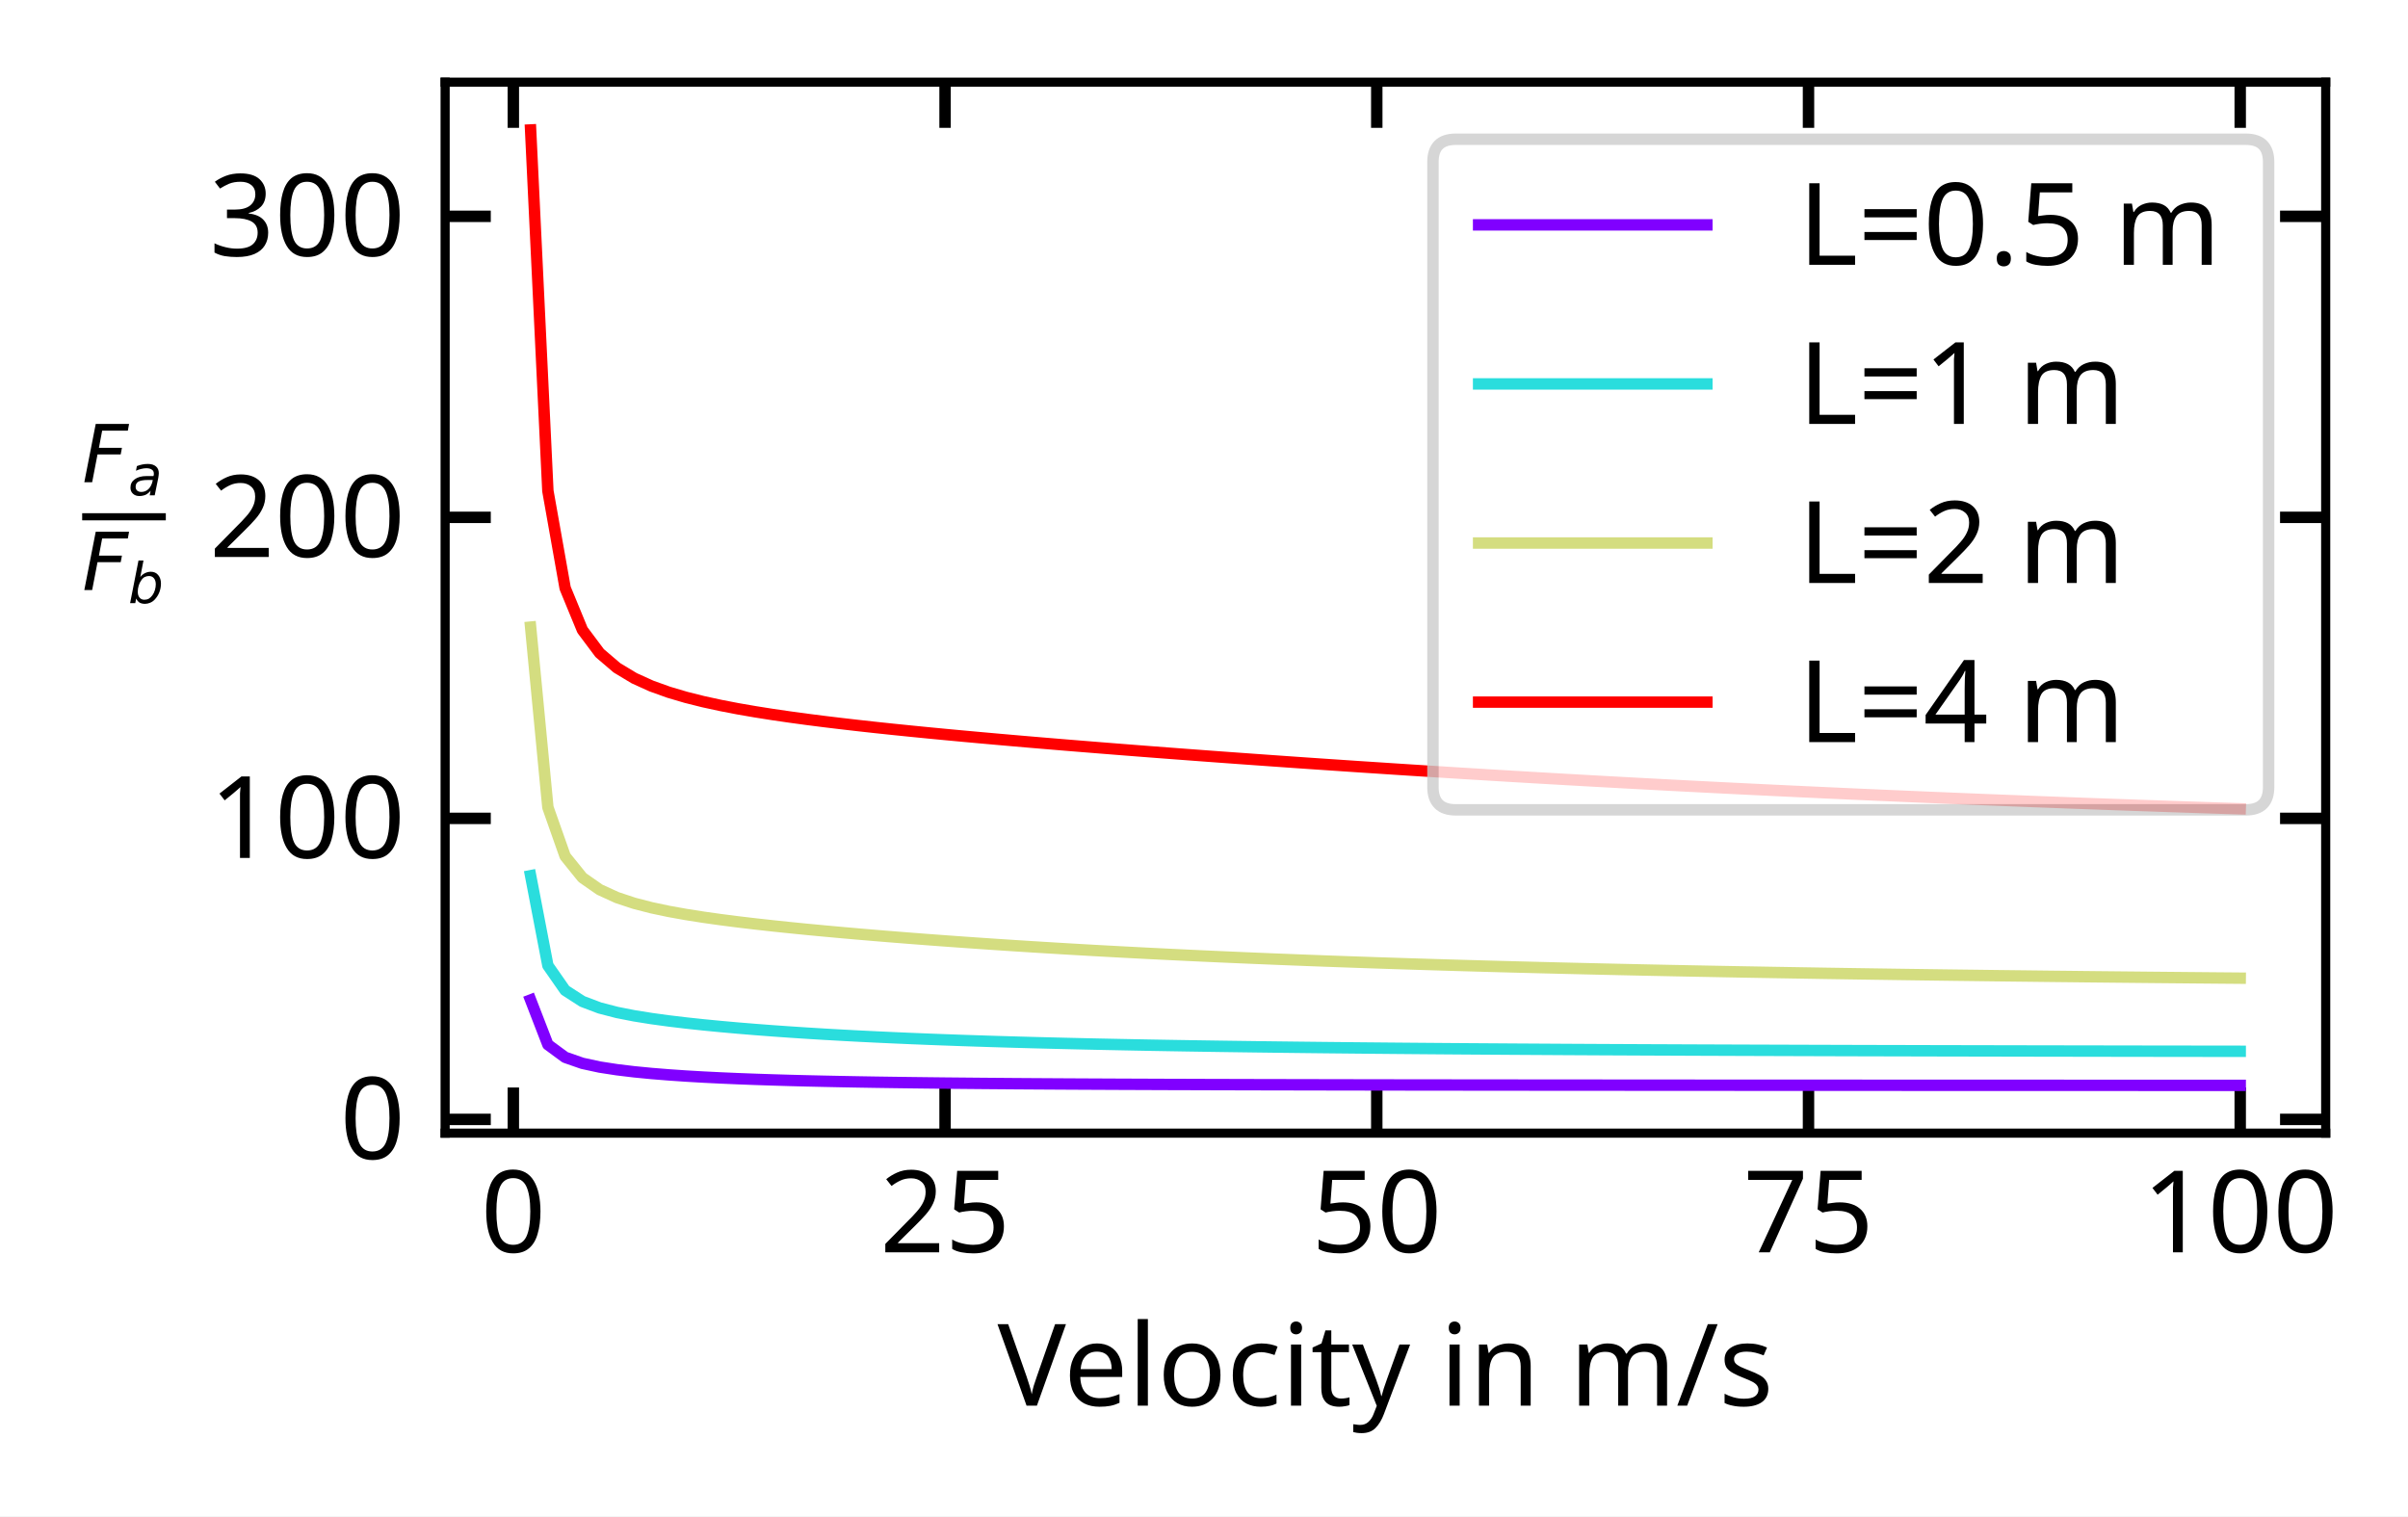
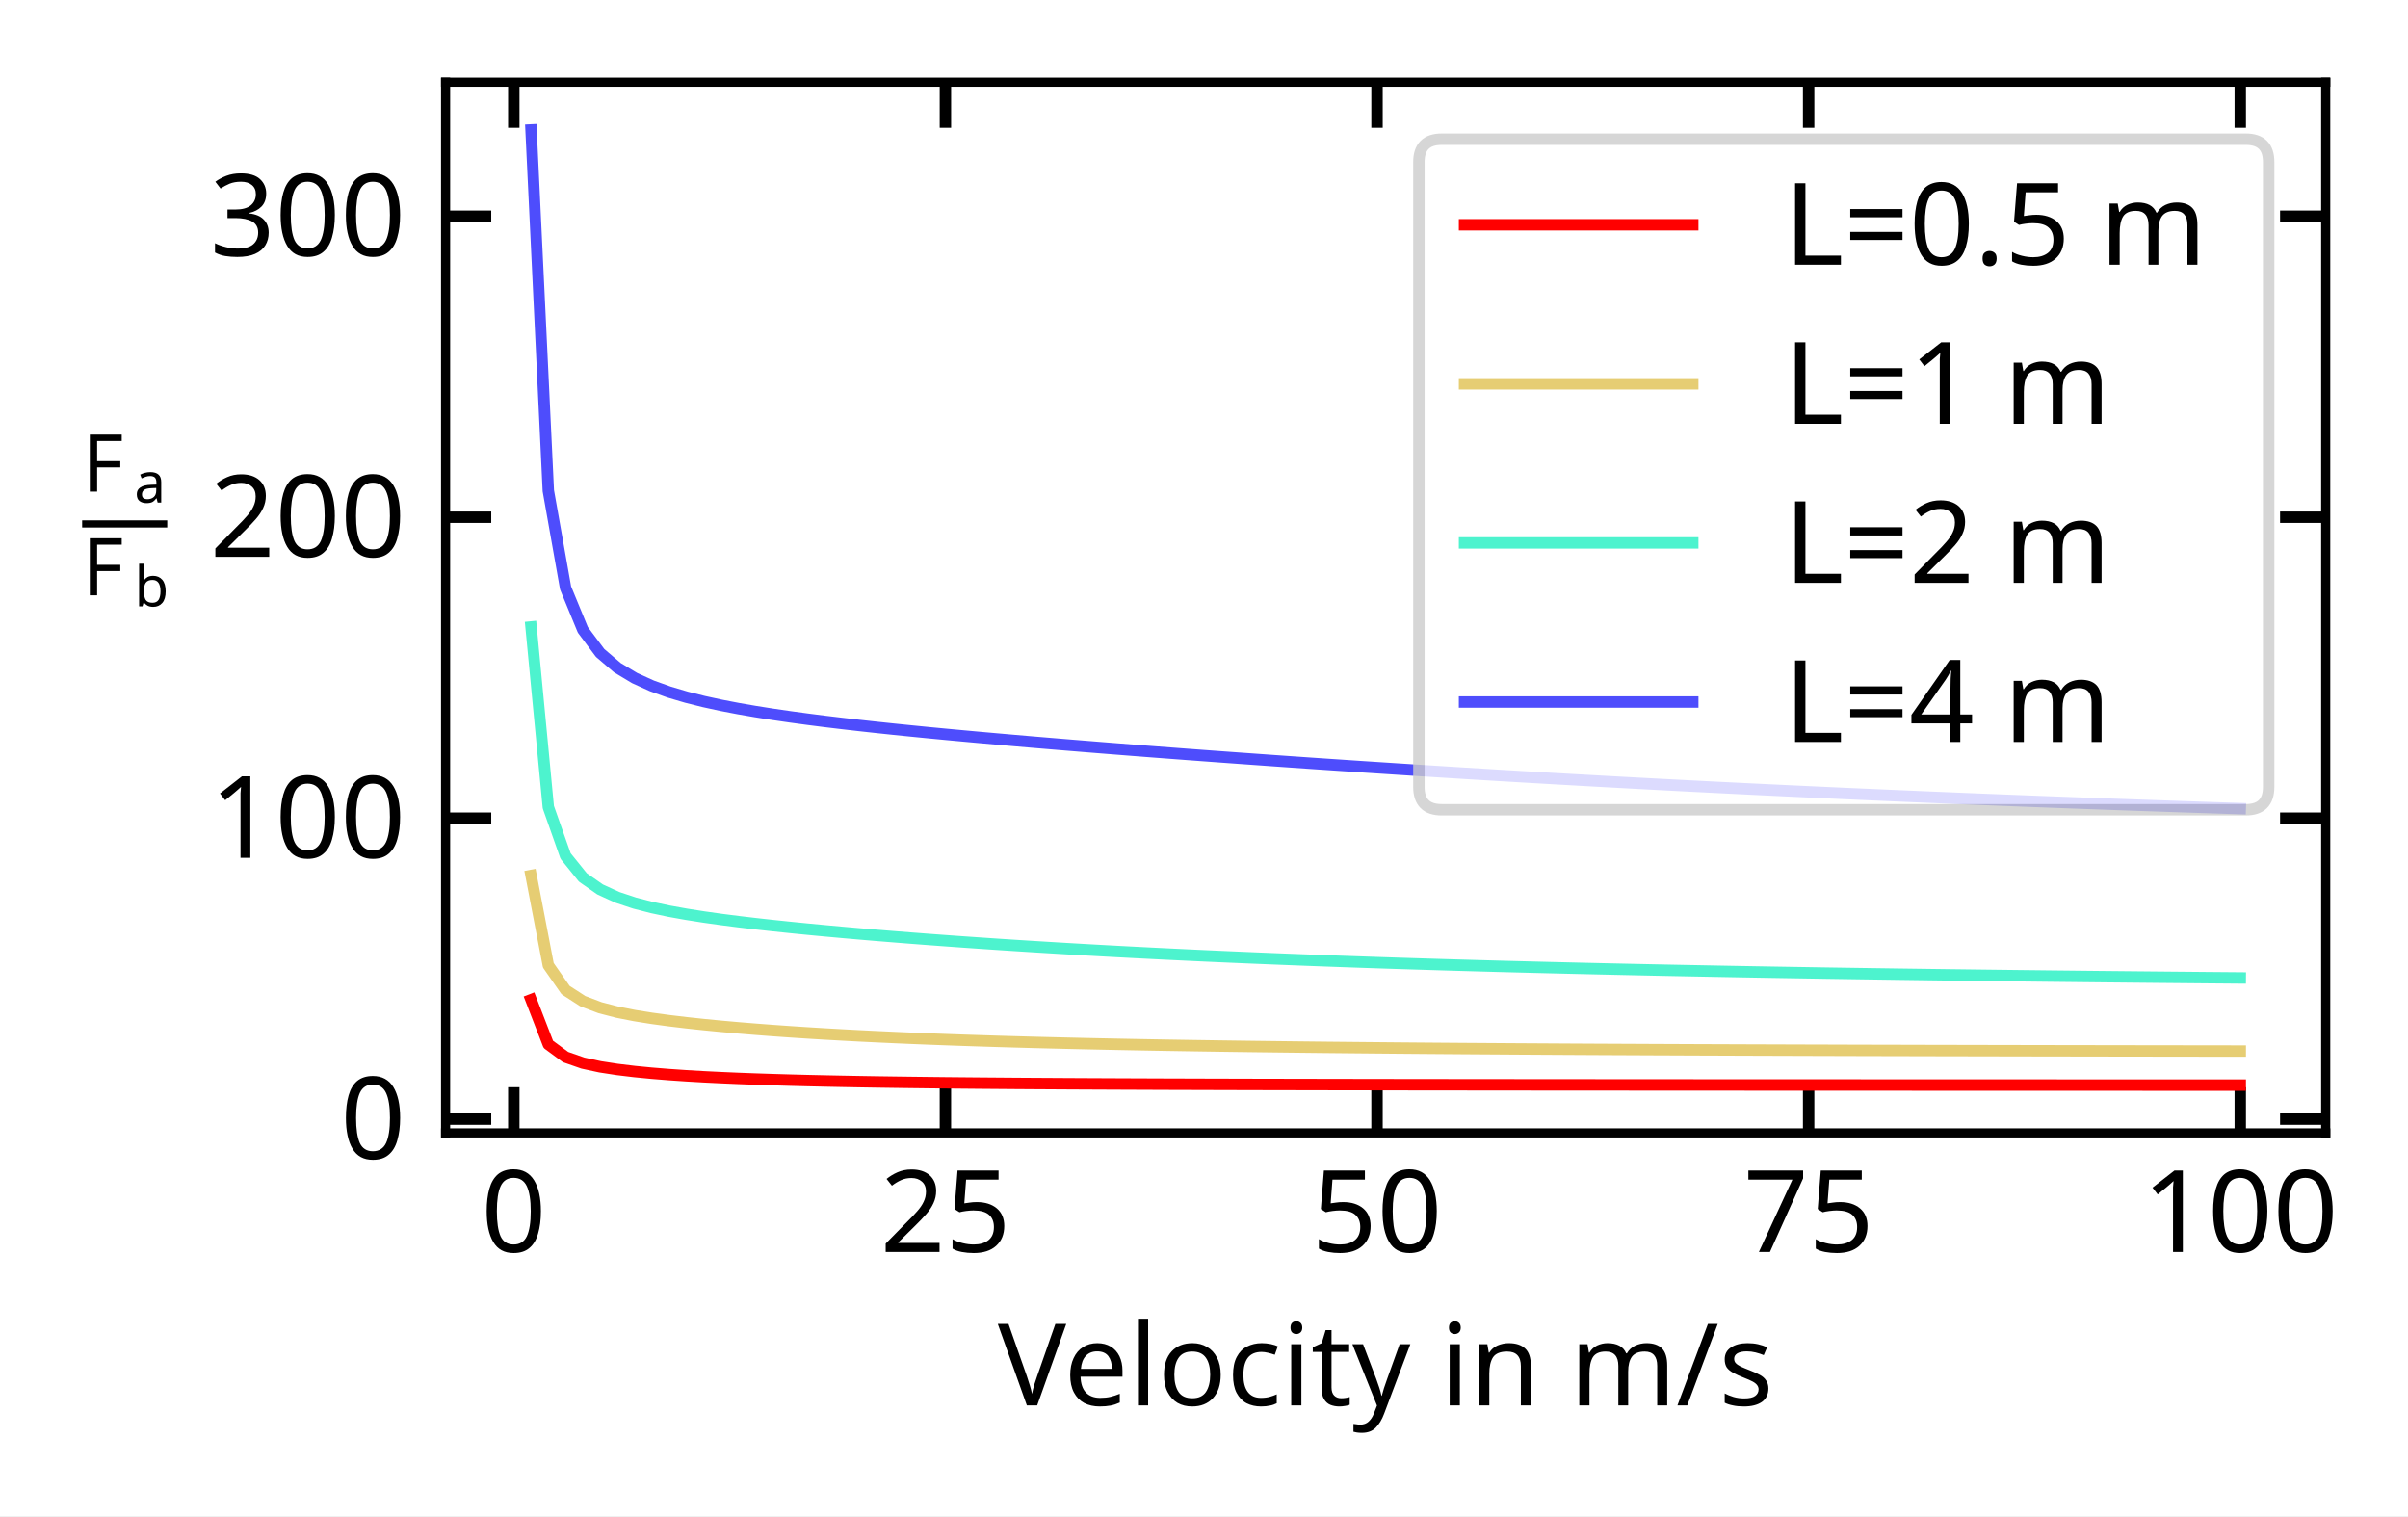
- <svg xmlns="http://www.w3.org/2000/svg" xmlns:xlink="http://www.w3.org/1999/xlink" width="210.975pt" height="132.86pt" viewBox="0 0 210.975 132.86" version="1.1">
+ <svg xmlns="http://www.w3.org/2000/svg" xmlns:xlink="http://www.w3.org/1999/xlink" width="211.025pt" height="132.863pt" viewBox="0 0 211.025 132.863" version="1.1">
  <defs>
    <style type="text/css">*{stroke-linejoin: round; stroke-linecap: butt}</style>
  </defs>
  <g id="figure_1">
    <g id="patch_1">
-       <path d="M 0 132.86  L 210.975 132.86  L 210.975 0  L 0 0  z " style="fill: #ffffff" />
+       <path d="M 0 132.863  L 211.025 132.863  L 211.025 0  L 0 0  z " style="fill: #ffffff" />
    </g>
    <g id="axes_1">
      <g id="patch_2">
-         <path d="M 39 99.282  L 203.764 99.282  L 203.764 7.2  L 39 7.2  z " style="fill: #ffffff" />
+         <path d="M 39.05 99.282  L 203.814 99.282  L 203.814 7.2  L 39.05 7.2  z " style="fill: #ffffff" />
      </g>
      <g id="matplotlib.axis_1">
        <g id="xtick_1">
          <g id="line2d_1">
            <defs>
-               <path id="m1e8fc36a9b" d="M 0 0  L 0 -4  " style="stroke: #000000" />
-             </defs>
-             <g>
-               <use xlink:href="#m1e8fc36a9b" x="44.976" y="99.282" style="stroke: #000000" />
+               <path id="m4954f20a17" d="M 0 0  L 0 -4  " style="stroke: #000000" />
+             </defs>
+             <g>
+               <use xlink:href="#m4954f20a17" x="45.026" y="99.282" style="stroke: #000000" />
            </g>
          </g>
          <g id="line2d_2">
            <defs>
-               <path id="m4b76f812c5" d="M 0 0  L 0 4  " style="stroke: #000000" />
-             </defs>
-             <g>
-               <use xlink:href="#m4b76f812c5" x="44.976" y="7.2" style="stroke: #000000" />
+               <path id="m7620660b77" d="M 0 0  L 0 4  " style="stroke: #000000" />
+             </defs>
+             <g>
+               <use xlink:href="#m7620660b77" x="45.026" y="7.2" style="stroke: #000000" />
            </g>
          </g>
          <g id="text_1">
-             <text style="font-size: 10px; font-family: 'cmss10', sans-serif; text-anchor: middle" x="44.976" y="109.721" transform="rotate(-0 44.97628 109.7208)">0</text>
+             <text style="font-size: 10px; font-family: 'NewComputerModern'; text-anchor: middle" x="45.026" y="109.722" transform="rotate(-0 45.02628 109.7223)">0</text>
          </g>
        </g>
        <g id="xtick_2">
          <g id="line2d_3">
            <g>
-               <use xlink:href="#m1e8fc36a9b" x="82.801" y="99.282" style="stroke: #000000" />
+               <use xlink:href="#m4954f20a17" x="82.851" y="99.282" style="stroke: #000000" />
            </g>
          </g>
          <g id="line2d_4">
            <g>
-               <use xlink:href="#m4b76f812c5" x="82.801" y="7.2" style="stroke: #000000" />
+               <use xlink:href="#m7620660b77" x="82.851" y="7.2" style="stroke: #000000" />
            </g>
          </g>
          <g id="text_2">
-             <text style="font-size: 10px; font-family: 'cmss10', sans-serif; text-anchor: middle" x="82.801" y="109.721" transform="rotate(-0 82.80084 109.7208)">25</text>
+             <text style="font-size: 10px; font-family: 'NewComputerModern'; text-anchor: middle" x="82.851" y="109.722" transform="rotate(-0 82.85084 109.7223)">25</text>
          </g>
        </g>
        <g id="xtick_3">
          <g id="line2d_5">
            <g>
-               <use xlink:href="#m1e8fc36a9b" x="120.625" y="99.282" style="stroke: #000000" />
+               <use xlink:href="#m4954f20a17" x="120.675" y="99.282" style="stroke: #000000" />
            </g>
          </g>
          <g id="line2d_6">
            <g>
-               <use xlink:href="#m4b76f812c5" x="120.625" y="7.2" style="stroke: #000000" />
+               <use xlink:href="#m7620660b77" x="120.675" y="7.2" style="stroke: #000000" />
            </g>
          </g>
          <g id="text_3">
-             <text style="font-size: 10px; font-family: 'cmss10', sans-serif; text-anchor: middle" x="120.625" y="109.721" transform="rotate(-0 120.6254 109.7208)">50</text>
+             <text style="font-size: 10px; font-family: 'NewComputerModern'; text-anchor: middle" x="120.675" y="109.722" transform="rotate(-0 120.6754 109.7223)">50</text>
          </g>
        </g>
        <g id="xtick_4">
          <g id="line2d_7">
            <g>
-               <use xlink:href="#m1e8fc36a9b" x="158.45" y="99.282" style="stroke: #000000" />
+               <use xlink:href="#m4954f20a17" x="158.5" y="99.282" style="stroke: #000000" />
            </g>
          </g>
          <g id="line2d_8">
            <g>
-               <use xlink:href="#m4b76f812c5" x="158.45" y="7.2" style="stroke: #000000" />
+               <use xlink:href="#m7620660b77" x="158.5" y="7.2" style="stroke: #000000" />
            </g>
          </g>
          <g id="text_4">
-             <text style="font-size: 10px; font-family: 'cmss10', sans-serif; text-anchor: middle" x="158.45" y="109.721" transform="rotate(-0 158.45 109.7208)">75</text>
+             <text style="font-size: 10px; font-family: 'NewComputerModern'; text-anchor: middle" x="158.5" y="109.722" transform="rotate(-0 158.5 109.7223)">75</text>
          </g>
        </g>
        <g id="xtick_5">
          <g id="line2d_9">
            <g>
-               <use xlink:href="#m1e8fc36a9b" x="196.275" y="99.282" style="stroke: #000000" />
+               <use xlink:href="#m4954f20a17" x="196.325" y="99.282" style="stroke: #000000" />
            </g>
          </g>
          <g id="line2d_10">
            <g>
-               <use xlink:href="#m4b76f812c5" x="196.275" y="7.2" style="stroke: #000000" />
+               <use xlink:href="#m7620660b77" x="196.325" y="7.2" style="stroke: #000000" />
            </g>
          </g>
          <g id="text_5">
-             <text style="font-size: 10px; font-family: 'cmss10', sans-serif; text-anchor: middle" x="196.275" y="109.721" transform="rotate(-0 196.2745 109.7208)">100</text>
+             <text style="font-size: 10px; font-family: 'NewComputerModern'; text-anchor: middle" x="196.325" y="109.722" transform="rotate(-0 196.3245 109.7223)">100</text>
          </g>
        </g>
        <g id="text_6">
-           <text style="font-size: 10px; font-family: 'cmss10', sans-serif; text-anchor: middle" x="121.382" y="123.16" transform="rotate(-0 121.3819 123.1598)">Velocity in m/s</text>
+           <text style="font-size: 10px; font-family: 'NewComputerModern'; text-anchor: middle" x="121.432" y="123.163" transform="rotate(-0 121.4319 123.1629)">Velocity in m/s</text>
        </g>
      </g>
      <g id="matplotlib.axis_2">
        <g id="ytick_1">
          <g id="line2d_11">
            <defs>
-               <path id="mdd5a9d20d6" d="M 0 0  L 4 0  " style="stroke: #000000" />
-             </defs>
-             <g>
-               <use xlink:href="#mdd5a9d20d6" x="39" y="98.076" style="stroke: #000000" />
+               <path id="mbffdbc1b56" d="M 0 0  L 4 0  " style="stroke: #000000" />
+             </defs>
+             <g>
+               <use xlink:href="#mbffdbc1b56" x="39.05" y="98.076" style="stroke: #000000" />
            </g>
          </g>
          <g id="line2d_12">
            <defs>
-               <path id="mdd1b43f0e8" d="M 0 0  L -4 0  " style="stroke: #000000" />
-             </defs>
-             <g>
-               <use xlink:href="#mdd1b43f0e8" x="203.764" y="98.076" style="stroke: #000000" />
+               <path id="mef7782302b" d="M 0 0  L -4 0  " style="stroke: #000000" />
+             </defs>
+             <g>
+               <use xlink:href="#mef7782302b" x="203.814" y="98.076" style="stroke: #000000" />
            </g>
          </g>
          <g id="text_7">
-             <text style="font-size: 10px; font-family: 'cmss10', sans-serif; text-anchor: end" x="35.5" y="101.546" transform="rotate(-0 35.5 101.5458)">0</text>
+             <text style="font-size: 10px; font-family: 'NewComputerModern'; text-anchor: end" x="35.55" y="101.547" transform="rotate(-0 35.55 101.5465)">0</text>
          </g>
        </g>
        <g id="ytick_2">
          <g id="line2d_13">
            <g>
-               <use xlink:href="#mdd5a9d20d6" x="39" y="71.702" style="stroke: #000000" />
+               <use xlink:href="#mbffdbc1b56" x="39.05" y="71.702" style="stroke: #000000" />
            </g>
          </g>
          <g id="line2d_14">
            <g>
-               <use xlink:href="#mdd1b43f0e8" x="203.764" y="71.702" style="stroke: #000000" />
+               <use xlink:href="#mef7782302b" x="203.814" y="71.702" style="stroke: #000000" />
            </g>
          </g>
          <g id="text_8">
-             <text style="font-size: 10px; font-family: 'cmss10', sans-serif; text-anchor: end" x="35.5" y="75.172" transform="rotate(-0 35.5 75.17176)">100</text>
+             <text style="font-size: 10px; font-family: 'NewComputerModern'; text-anchor: end" x="35.55" y="75.173" transform="rotate(-0 35.55 75.17255)">100</text>
          </g>
        </g>
        <g id="ytick_3">
          <g id="line2d_15">
            <g>
-               <use xlink:href="#mdd5a9d20d6" x="39" y="45.328" style="stroke: #000000" />
+               <use xlink:href="#mbffdbc1b56" x="39.05" y="45.328" style="stroke: #000000" />
            </g>
          </g>
          <g id="line2d_16">
            <g>
-               <use xlink:href="#mdd1b43f0e8" x="203.764" y="45.328" style="stroke: #000000" />
+               <use xlink:href="#mef7782302b" x="203.814" y="45.328" style="stroke: #000000" />
            </g>
          </g>
          <g id="text_9">
-             <text style="font-size: 10px; font-family: 'cmss10', sans-serif; text-anchor: end" x="35.5" y="48.798" transform="rotate(-0 35.5 48.79777)">200</text>
+             <text style="font-size: 10px; font-family: 'NewComputerModern'; text-anchor: end" x="35.55" y="48.799" transform="rotate(-0 35.55 48.79855)">200</text>
          </g>
        </g>
        <g id="ytick_4">
          <g id="line2d_17">
            <g>
-               <use xlink:href="#mdd5a9d20d6" x="39" y="18.954" style="stroke: #000000" />
+               <use xlink:href="#mbffdbc1b56" x="39.05" y="18.954" style="stroke: #000000" />
            </g>
          </g>
          <g id="line2d_18">
            <g>
-               <use xlink:href="#mdd1b43f0e8" x="203.764" y="18.954" style="stroke: #000000" />
+               <use xlink:href="#mef7782302b" x="203.814" y="18.954" style="stroke: #000000" />
            </g>
          </g>
          <g id="text_10">
-             <text style="font-size: 10px; font-family: 'cmss10', sans-serif; text-anchor: end" x="35.5" y="22.424" transform="rotate(-0 35.5 22.42377)">300</text>
+             <text style="font-size: 10px; font-family: 'NewComputerModern'; text-anchor: end" x="35.55" y="22.425" transform="rotate(-0 35.55 22.42455)">300</text>
          </g>
        </g>
        <g id="text_11">
          <g transform="translate(7.2 48.14085)">
            <text>
-               <tspan x="0" y="-5.892" style="font-style: oblique; font-size: 7px; font-family: 'DejaVu Sans'">F</tspan>
-               <tspan x="0" y="3.558" style="font-style: oblique; font-size: 7px; font-family: 'DejaVu Sans'">F</tspan>
-               <tspan x="4.026" y="-4.744" style="font-style: oblique; font-size: 4.9px; font-family: 'DejaVu Sans'">a</tspan>
-               <tspan x="4.026" y="4.706" style="font-style: oblique; font-size: 4.9px; font-family: 'DejaVu Sans'">b</tspan>
-               <tspan x="8.578" y="-0.292" style="font-size: 10px; font-family: 'cmss10'"> </tspan>
-               <tspan x="11.908" y="-0.292" style="font-size: 10px; font-family: 'cmss10'"> </tspan>
-               <tspan x="15.238" y="-0.292" style="font-size: 10px; font-family: 'cmss10'"> </tspan>
+               <tspan x="0" y="-5.056" style="font-size: 7px; font-family: 'NewComputerModern Math'">F</tspan>
+               <tspan x="0" y="4.031" style="font-size: 7px; font-family: 'NewComputerModern Math'">F</tspan>
+               <tspan x="4.571" y="-4.092" style="font-size: 4.9px; font-family: 'NewComputerModern Math'">a</tspan>
+               <tspan x="4.571" y="4.995" style="font-size: 4.9px; font-family: 'NewComputerModern Math'">b</tspan>
+               <tspan x="8.706" y="-0.155" style="font-size: 10px; font-family: 'NewComputerModern'"> </tspan>
+               <tspan x="12.036" y="-0.155" style="font-size: 10px; font-family: 'NewComputerModern'"> </tspan>
+               <tspan x="15.366" y="-0.155" style="font-size: 10px; font-family: 'NewComputerModern'"> </tspan>
            </text>
-             <rect x="0" y="-3.175" width="7.328" height="0.625" />
+             <rect x="0" y="-2.538" width="7.456" height="0.625" />
          </g>
        </g>
      </g>
      <g id="line2d_19">
-         <path d="M 46.489 87.615  L 48.002 91.527  L 49.515 92.639  L 51.028 93.166  L 52.541 93.493  L 54.054 93.726  L 55.567 93.908  L 57.08 94.055  L 58.593 94.177  L 60.106 94.281  L 61.619 94.369  L 63.132 94.444  L 64.645 94.51  L 66.158 94.567  L 67.671 94.617  L 69.184 94.662  L 70.697 94.701  L 72.21 94.735  L 73.723 94.766  L 75.236 94.794  L 76.749 94.819  L 78.262 94.841  L 79.775 94.861  L 81.288 94.879  L 82.801 94.896  L 84.314 94.91  L 85.827 94.924  L 87.34 94.936  L 88.853 94.948  L 90.366 94.958  L 91.879 94.967  L 93.392 94.976  L 94.905 94.984  L 96.418 94.991  L 97.931 94.998  L 99.444 95.004  L 100.957 95.01  L 102.47 95.016  L 103.983 95.02  L 105.496 95.025  L 107.009 95.029  L 108.522 95.033  L 110.035 95.037  L 111.548 95.04  L 113.06 95.043  L 114.573 95.046  L 116.086 95.049  L 117.599 95.052  L 119.112 95.054  L 120.625 95.056  L 122.138 95.059  L 123.651 95.061  L 125.164 95.062  L 126.677 95.064  L 128.19 95.066  L 129.703 95.067  L 131.216 95.069  L 132.729 95.07  L 134.242 95.072  L 135.755 95.073  L 137.268 95.074  L 138.781 95.075  L 140.294 95.076  L 141.807 95.077  L 143.32 95.078  L 144.833 95.079  L 146.346 95.08  L 147.859 95.081  L 149.372 95.082  L 150.885 95.082  L 152.398 95.083  L 153.911 95.084  L 155.424 95.084  L 156.937 95.085  L 158.45 95.086  L 159.963 95.086  L 161.476 95.087  L 162.989 95.087  L 164.502 95.088  L 166.015 95.088  L 167.528 95.089  L 169.041 95.089  L 170.554 95.09  L 172.067 95.09  L 173.58 95.091  L 175.093 95.091  L 176.606 95.092  L 178.119 95.092  L 179.632 95.092  L 181.145 95.093  L 182.658 95.093  L 184.171 95.094  L 185.684 95.094  L 187.197 95.094  L 188.71 95.095  L 190.223 95.095  L 191.736 95.095  L 193.249 95.096  L 194.762 95.096  L 196.275 95.096  " clip-path="url(#p677e24007b)" style="fill: none; stroke: #8000ff; stroke-linecap: square" />
+         <path d="M 46.539 87.615  L 48.052 91.527  L 49.565 92.639  L 51.078 93.166  L 52.591 93.493  L 54.104 93.726  L 55.617 93.908  L 57.13 94.055  L 58.643 94.177  L 60.156 94.281  L 61.669 94.369  L 63.182 94.444  L 64.695 94.51  L 66.208 94.567  L 67.721 94.617  L 69.234 94.662  L 70.747 94.701  L 72.26 94.735  L 73.773 94.766  L 75.286 94.794  L 76.799 94.819  L 78.312 94.841  L 79.825 94.861  L 81.338 94.879  L 82.851 94.896  L 84.364 94.91  L 85.877 94.924  L 87.39 94.936  L 88.903 94.948  L 90.416 94.958  L 91.929 94.967  L 93.442 94.976  L 94.955 94.984  L 96.468 94.991  L 97.981 94.998  L 99.494 95.004  L 101.007 95.01  L 102.52 95.016  L 104.033 95.02  L 105.546 95.025  L 107.059 95.029  L 108.572 95.033  L 110.085 95.037  L 111.598 95.04  L 113.11 95.043  L 114.623 95.046  L 116.136 95.049  L 117.649 95.052  L 119.162 95.054  L 120.675 95.056  L 122.188 95.059  L 123.701 95.061  L 125.214 95.062  L 126.727 95.064  L 128.24 95.066  L 129.753 95.067  L 131.266 95.069  L 132.779 95.07  L 134.292 95.072  L 135.805 95.073  L 137.318 95.074  L 138.831 95.075  L 140.344 95.076  L 141.857 95.077  L 143.37 95.078  L 144.883 95.079  L 146.396 95.08  L 147.909 95.081  L 149.422 95.082  L 150.935 95.082  L 152.448 95.083  L 153.961 95.084  L 155.474 95.084  L 156.987 95.085  L 158.5 95.086  L 160.013 95.086  L 161.526 95.087  L 163.039 95.087  L 164.552 95.088  L 166.065 95.088  L 167.578 95.089  L 169.091 95.089  L 170.604 95.09  L 172.117 95.09  L 173.63 95.091  L 175.143 95.091  L 176.656 95.092  L 178.169 95.092  L 179.682 95.092  L 181.195 95.093  L 182.708 95.093  L 184.221 95.094  L 185.734 95.094  L 187.247 95.094  L 188.76 95.095  L 190.273 95.095  L 191.786 95.095  L 193.299 95.096  L 194.812 95.096  L 196.325 95.096  " clip-path="url(#pd77b42b13f)" style="fill: none; stroke: #ff0000; stroke-linecap: square" />
      </g>
      <g id="line2d_20">
-         <path d="M 46.489 76.725  L 48.002 84.596  L 49.515 86.766  L 51.028 87.743  L 52.541 88.314  L 54.054 88.706  L 55.567 89.003  L 57.08 89.245  L 58.593 89.451  L 60.106 89.632  L 61.619 89.794  L 63.132 89.941  L 64.645 90.076  L 66.158 90.2  L 67.671 90.315  L 69.184 90.422  L 70.697 90.521  L 72.21 90.613  L 73.723 90.699  L 75.236 90.78  L 76.749 90.854  L 78.262 90.924  L 79.775 90.99  L 81.288 91.051  L 82.801 91.108  L 84.314 91.162  L 85.827 91.212  L 87.34 91.26  L 88.853 91.304  L 90.366 91.346  L 91.879 91.385  L 93.392 91.422  L 94.905 91.457  L 96.418 91.49  L 97.931 91.521  L 99.444 91.551  L 100.957 91.579  L 102.47 91.605  L 103.983 91.63  L 105.496 91.653  L 107.009 91.676  L 108.522 91.697  L 110.035 91.717  L 111.548 91.736  L 113.06 91.754  L 114.573 91.771  L 116.086 91.788  L 117.599 91.803  L 119.112 91.818  L 120.625 91.832  L 122.138 91.846  L 123.651 91.859  L 125.164 91.871  L 126.677 91.883  L 128.19 91.894  L 129.703 91.904  L 131.216 91.914  L 132.729 91.924  L 134.242 91.933  L 135.755 91.942  L 137.268 91.951  L 138.781 91.959  L 140.294 91.967  L 141.807 91.974  L 143.32 91.981  L 144.833 91.988  L 146.346 91.994  L 147.859 92.001  L 149.372 92.007  L 150.885 92.012  L 152.398 92.018  L 153.911 92.023  L 155.424 92.028  L 156.937 92.033  L 158.45 92.038  L 159.963 92.042  L 161.476 92.047  L 162.989 92.051  L 164.502 92.055  L 166.015 92.058  L 167.528 92.062  L 169.041 92.066  L 170.554 92.069  L 172.067 92.072  L 173.58 92.075  L 175.093 92.078  L 176.606 92.081  L 178.119 92.084  L 179.632 92.087  L 181.145 92.089  L 182.658 92.092  L 184.171 92.094  L 185.684 92.097  L 187.197 92.099  L 188.71 92.101  L 190.223 92.103  L 191.736 92.105  L 193.249 92.107  L 194.762 92.109  L 196.275 92.111  " clip-path="url(#p677e24007b)" style="fill: none; stroke: #2adddd; stroke-linecap: square" />
+         <path d="M 46.539 76.725  L 48.052 84.596  L 49.565 86.766  L 51.078 87.743  L 52.591 88.314  L 54.104 88.706  L 55.617 89.003  L 57.13 89.245  L 58.643 89.451  L 60.156 89.632  L 61.669 89.794  L 63.182 89.941  L 64.695 90.076  L 66.208 90.2  L 67.721 90.315  L 69.234 90.422  L 70.747 90.521  L 72.26 90.613  L 73.773 90.699  L 75.286 90.78  L 76.799 90.854  L 78.312 90.924  L 79.825 90.99  L 81.338 91.051  L 82.851 91.108  L 84.364 91.162  L 85.877 91.212  L 87.39 91.26  L 88.903 91.304  L 90.416 91.346  L 91.929 91.385  L 93.442 91.422  L 94.955 91.457  L 96.468 91.49  L 97.981 91.521  L 99.494 91.551  L 101.007 91.579  L 102.52 91.605  L 104.033 91.63  L 105.546 91.653  L 107.059 91.676  L 108.572 91.697  L 110.085 91.717  L 111.598 91.736  L 113.11 91.754  L 114.623 91.771  L 116.136 91.788  L 117.649 91.803  L 119.162 91.818  L 120.675 91.832  L 122.188 91.846  L 123.701 91.859  L 125.214 91.871  L 126.727 91.883  L 128.24 91.894  L 129.753 91.904  L 131.266 91.914  L 132.779 91.924  L 134.292 91.933  L 135.805 91.942  L 137.318 91.951  L 138.831 91.959  L 140.344 91.967  L 141.857 91.974  L 143.37 91.981  L 144.883 91.988  L 146.396 91.994  L 147.909 92.001  L 149.422 92.007  L 150.935 92.012  L 152.448 92.018  L 153.961 92.023  L 155.474 92.028  L 156.987 92.033  L 158.5 92.038  L 160.013 92.042  L 161.526 92.047  L 163.039 92.051  L 164.552 92.055  L 166.065 92.058  L 167.578 92.062  L 169.091 92.066  L 170.604 92.069  L 172.117 92.072  L 173.63 92.075  L 175.143 92.078  L 176.656 92.081  L 178.169 92.084  L 179.682 92.087  L 181.195 92.089  L 182.708 92.092  L 184.221 92.094  L 185.734 92.097  L 187.247 92.099  L 188.76 92.101  L 190.273 92.103  L 191.786 92.105  L 193.299 92.107  L 194.812 92.109  L 196.325 92.111  " clip-path="url(#pd77b42b13f)" style="fill: none; stroke: #e6cd73; stroke-linecap: square" />
      </g>
      <g id="line2d_21">
-         <path d="M 46.489 54.945  L 48.002 70.734  L 49.515 75.019  L 51.028 76.895  L 52.541 77.95  L 54.054 78.642  L 55.567 79.144  L 57.08 79.534  L 58.593 79.854  L 60.106 80.125  L 61.619 80.363  L 63.132 80.576  L 64.645 80.77  L 66.158 80.949  L 67.671 81.117  L 69.184 81.275  L 70.697 81.426  L 72.21 81.569  L 73.723 81.707  L 75.236 81.84  L 76.749 81.968  L 78.262 82.091  L 79.775 82.211  L 81.288 82.327  L 82.801 82.439  L 84.314 82.548  L 85.827 82.653  L 87.34 82.756  L 88.853 82.855  L 90.366 82.951  L 91.879 83.044  L 93.392 83.135  L 94.905 83.223  L 96.418 83.308  L 97.931 83.39  L 99.444 83.47  L 100.957 83.547  L 102.47 83.622  L 103.983 83.695  L 105.496 83.766  L 107.009 83.834  L 108.522 83.9  L 110.035 83.964  L 111.548 84.026  L 113.06 84.086  L 114.573 84.145  L 116.086 84.201  L 117.599 84.256  L 119.112 84.309  L 120.625 84.361  L 122.138 84.411  L 123.651 84.459  L 125.164 84.506  L 126.677 84.552  L 128.19 84.596  L 129.703 84.639  L 131.216 84.681  L 132.729 84.721  L 134.242 84.76  L 135.755 84.798  L 137.268 84.835  L 138.781 84.871  L 140.294 84.906  L 141.807 84.94  L 143.32 84.973  L 144.833 85.005  L 146.346 85.036  L 147.859 85.066  L 149.372 85.095  L 150.885 85.124  L 152.398 85.152  L 153.911 85.179  L 155.424 85.205  L 156.937 85.23  L 158.45 85.255  L 159.963 85.28  L 161.476 85.303  L 162.989 85.326  L 164.502 85.348  L 166.015 85.37  L 167.528 85.391  L 169.041 85.412  L 170.554 85.432  L 172.067 85.451  L 173.58 85.47  L 175.093 85.489  L 176.606 85.507  L 178.119 85.524  L 179.632 85.542  L 181.145 85.558  L 182.658 85.575  L 184.171 85.591  L 185.684 85.606  L 187.197 85.621  L 188.71 85.636  L 190.223 85.65  L 191.736 85.664  L 193.249 85.678  L 194.762 85.691  L 196.275 85.704  " clip-path="url(#p677e24007b)" style="fill: none; stroke: #d4dd80; stroke-linecap: square" />
+         <path d="M 46.539 54.945  L 48.052 70.734  L 49.565 75.019  L 51.078 76.895  L 52.591 77.95  L 54.104 78.642  L 55.617 79.144  L 57.13 79.534  L 58.643 79.854  L 60.156 80.125  L 61.669 80.363  L 63.182 80.576  L 64.695 80.77  L 66.208 80.949  L 67.721 81.117  L 69.234 81.275  L 70.747 81.426  L 72.26 81.569  L 73.773 81.707  L 75.286 81.84  L 76.799 81.968  L 78.312 82.091  L 79.825 82.211  L 81.338 82.327  L 82.851 82.439  L 84.364 82.548  L 85.877 82.653  L 87.39 82.756  L 88.903 82.855  L 90.416 82.951  L 91.929 83.044  L 93.442 83.135  L 94.955 83.223  L 96.468 83.308  L 97.981 83.39  L 99.494 83.47  L 101.007 83.547  L 102.52 83.622  L 104.033 83.695  L 105.546 83.766  L 107.059 83.834  L 108.572 83.9  L 110.085 83.964  L 111.598 84.026  L 113.11 84.086  L 114.623 84.145  L 116.136 84.201  L 117.649 84.256  L 119.162 84.309  L 120.675 84.361  L 122.188 84.411  L 123.701 84.459  L 125.214 84.506  L 126.727 84.552  L 128.24 84.596  L 129.753 84.639  L 131.266 84.681  L 132.779 84.721  L 134.292 84.76  L 135.805 84.798  L 137.318 84.835  L 138.831 84.871  L 140.344 84.906  L 141.857 84.94  L 143.37 84.973  L 144.883 85.005  L 146.396 85.036  L 147.909 85.066  L 149.422 85.095  L 150.935 85.124  L 152.448 85.152  L 153.961 85.179  L 155.474 85.205  L 156.987 85.23  L 158.5 85.255  L 160.013 85.28  L 161.526 85.303  L 163.039 85.326  L 164.552 85.348  L 166.065 85.37  L 167.578 85.391  L 169.091 85.412  L 170.604 85.432  L 172.117 85.451  L 173.63 85.47  L 175.143 85.489  L 176.656 85.507  L 178.169 85.524  L 179.682 85.542  L 181.195 85.558  L 182.708 85.575  L 184.221 85.591  L 185.734 85.606  L 187.247 85.621  L 188.76 85.636  L 190.273 85.65  L 191.786 85.664  L 193.299 85.678  L 194.812 85.691  L 196.325 85.704  " clip-path="url(#pd77b42b13f)" style="fill: none; stroke: #4df3ce; stroke-linecap: square" />
      </g>
      <g id="line2d_22">
-         <path d="M 46.489 11.386  L 48.002 43.01  L 49.515 51.526  L 51.028 55.198  L 52.541 57.221  L 54.054 58.513  L 55.567 59.424  L 57.08 60.11  L 58.593 60.653  L 60.106 61.1  L 61.619 61.479  L 63.132 61.808  L 64.645 62.1  L 66.158 62.362  L 67.671 62.601  L 69.184 62.821  L 70.697 63.027  L 72.21 63.22  L 73.723 63.402  L 75.236 63.576  L 76.749 63.743  L 78.262 63.903  L 79.775 64.057  L 81.288 64.207  L 82.801 64.352  L 84.314 64.493  L 85.827 64.631  L 87.34 64.766  L 88.853 64.899  L 90.366 65.029  L 91.879 65.156  L 93.392 65.282  L 94.905 65.405  L 96.418 65.527  L 97.931 65.647  L 99.444 65.766  L 100.957 65.883  L 102.47 65.998  L 103.983 66.112  L 105.496 66.225  L 107.009 66.336  L 108.522 66.446  L 110.035 66.554  L 111.548 66.662  L 113.06 66.768  L 114.573 66.873  L 116.086 66.976  L 117.599 67.078  L 119.112 67.18  L 120.625 67.279  L 122.138 67.378  L 123.651 67.476  L 125.164 67.572  L 126.677 67.667  L 128.19 67.761  L 129.703 67.853  L 131.216 67.945  L 132.729 68.035  L 134.242 68.124  L 135.755 68.212  L 137.268 68.298  L 138.781 68.384  L 140.294 68.468  L 141.807 68.551  L 143.32 68.633  L 144.833 68.714  L 146.346 68.794  L 147.859 68.873  L 149.372 68.95  L 150.885 69.027  L 152.398 69.102  L 153.911 69.176  L 155.424 69.249  L 156.937 69.321  L 158.45 69.392  L 159.963 69.462  L 161.476 69.531  L 162.989 69.599  L 164.502 69.666  L 166.015 69.732  L 167.528 69.797  L 169.041 69.861  L 170.554 69.924  L 172.067 69.986  L 173.58 70.048  L 175.093 70.108  L 176.606 70.167  L 178.119 70.226  L 179.632 70.283  L 181.145 70.34  L 182.658 70.396  L 184.171 70.451  L 185.684 70.505  L 187.197 70.559  L 188.71 70.611  L 190.223 70.663  L 191.736 70.714  L 193.249 70.764  L 194.762 70.814  L 196.275 70.863  " clip-path="url(#p677e24007b)" style="fill: none; stroke: #ff0000; stroke-linecap: square" />
+         <path d="M 46.539 11.386  L 48.052 43.01  L 49.565 51.526  L 51.078 55.198  L 52.591 57.221  L 54.104 58.513  L 55.617 59.424  L 57.13 60.11  L 58.643 60.653  L 60.156 61.1  L 61.669 61.479  L 63.182 61.808  L 64.695 62.1  L 66.208 62.362  L 67.721 62.601  L 69.234 62.821  L 70.747 63.027  L 72.26 63.22  L 73.773 63.402  L 75.286 63.576  L 76.799 63.743  L 78.312 63.903  L 79.825 64.057  L 81.338 64.207  L 82.851 64.352  L 84.364 64.493  L 85.877 64.631  L 87.39 64.766  L 88.903 64.899  L 90.416 65.029  L 91.929 65.156  L 93.442 65.282  L 94.955 65.405  L 96.468 65.527  L 97.981 65.647  L 99.494 65.766  L 101.007 65.883  L 102.52 65.998  L 104.033 66.112  L 105.546 66.225  L 107.059 66.336  L 108.572 66.446  L 110.085 66.554  L 111.598 66.662  L 113.11 66.768  L 114.623 66.873  L 116.136 66.976  L 117.649 67.078  L 119.162 67.18  L 120.675 67.279  L 122.188 67.378  L 123.701 67.476  L 125.214 67.572  L 126.727 67.667  L 128.24 67.761  L 129.753 67.853  L 131.266 67.945  L 132.779 68.035  L 134.292 68.124  L 135.805 68.212  L 137.318 68.298  L 138.831 68.384  L 140.344 68.468  L 141.857 68.551  L 143.37 68.633  L 144.883 68.714  L 146.396 68.794  L 147.909 68.873  L 149.422 68.95  L 150.935 69.027  L 152.448 69.102  L 153.961 69.176  L 155.474 69.249  L 156.987 69.321  L 158.5 69.392  L 160.013 69.462  L 161.526 69.531  L 163.039 69.599  L 164.552 69.666  L 166.065 69.732  L 167.578 69.797  L 169.091 69.861  L 170.604 69.924  L 172.117 69.986  L 173.63 70.048  L 175.143 70.108  L 176.656 70.167  L 178.169 70.226  L 179.682 70.283  L 181.195 70.34  L 182.708 70.396  L 184.221 70.451  L 185.734 70.505  L 187.247 70.559  L 188.76 70.611  L 190.273 70.663  L 191.786 70.714  L 193.299 70.764  L 194.812 70.814  L 196.325 70.863  " clip-path="url(#pd77b42b13f)" style="fill: none; stroke: #4e4dfc; stroke-linecap: square" />
      </g>
      <g id="patch_3">
-         <path d="M 39 99.282  L 39 7.2  " style="fill: none; stroke: #000000; stroke-width: 0.8; stroke-linejoin: miter; stroke-linecap: square" />
+         <path d="M 39.05 99.282  L 39.05 7.2  " style="fill: none; stroke: #000000; stroke-width: 0.8; stroke-linejoin: miter; stroke-linecap: square" />
      </g>
      <g id="patch_4">
-         <path d="M 203.764 99.282  L 203.764 7.2  " style="fill: none; stroke: #000000; stroke-width: 0.8; stroke-linejoin: miter; stroke-linecap: square" />
+         <path d="M 203.814 99.282  L 203.814 7.2  " style="fill: none; stroke: #000000; stroke-width: 0.8; stroke-linejoin: miter; stroke-linecap: square" />
      </g>
      <g id="patch_5">
-         <path d="M 39 99.282  L 203.764 99.282  " style="fill: none; stroke: #000000; stroke-width: 0.8; stroke-linejoin: miter; stroke-linecap: square" />
+         <path d="M 39.05 99.282  L 203.814 99.282  " style="fill: none; stroke: #000000; stroke-width: 0.8; stroke-linejoin: miter; stroke-linecap: square" />
      </g>
      <g id="patch_6">
-         <path d="M 39 7.2  L 203.764 7.2  " style="fill: none; stroke: #000000; stroke-width: 0.8; stroke-linejoin: miter; stroke-linecap: square" />
+         <path d="M 39.05 7.2  L 203.814 7.2  " style="fill: none; stroke: #000000; stroke-width: 0.8; stroke-linejoin: miter; stroke-linecap: square" />
      </g>
      <g id="legend_1">
        <g id="patch_7">
-           <path d="M 127.547 70.956  L 196.764 70.956  Q 198.764 70.956 198.764 68.956  L 198.764 14.2  Q 198.764 12.2 196.764 12.2  L 127.547 12.2  Q 125.547 12.2 125.547 14.2  L 125.547 68.956  Q 125.547 70.956 127.547 70.956  z " style="fill: #ffffff; opacity: 0.8; stroke: #cccccc; stroke-linejoin: miter" />
+           <path d="M 126.345 70.963  L 196.814 70.963  Q 198.814 70.963 198.814 68.963  L 198.814 14.2  Q 198.814 12.2 196.814 12.2  L 126.345 12.2  Q 124.345 12.2 124.345 14.2  L 124.345 68.963  Q 124.345 70.963 126.345 70.963  z " style="fill: #ffffff; opacity: 0.8; stroke: #cccccc; stroke-linejoin: miter" />
        </g>
        <g id="line2d_23">
-           <path d="M 129.547 19.7  L 139.547 19.7  L 149.547 19.7  " style="fill: none; stroke: #8000ff; stroke-linecap: square" />
+           <path d="M 128.345 19.7  L 138.345 19.7  L 148.345 19.7  " style="fill: none; stroke: #ff0000; stroke-linecap: square" />
        </g>
        <g id="text_12">
-           <text style="font-size: 10px; font-family: 'cmss10', sans-serif; text-anchor: start" x="157.547" y="23.2" transform="rotate(-0 157.5466 23.2)">L=0.5 m</text>
+           <text style="font-size: 10px; font-family: 'NewComputerModern'; text-anchor: start" x="156.345" y="23.2" transform="rotate(-0 156.345 23.2)">L=0.5 m</text>
        </g>
        <g id="line2d_24">
-           <path d="M 129.547 33.639  L 139.547 33.639  L 149.547 33.639  " style="fill: none; stroke: #2adddd; stroke-linecap: square" />
+           <path d="M 128.345 33.641  L 138.345 33.641  L 148.345 33.641  " style="fill: none; stroke: #e6cd73; stroke-linecap: square" />
        </g>
        <g id="text_13">
-           <text style="font-size: 10px; font-family: 'cmss10', sans-serif; text-anchor: start" x="157.547" y="37.139" transform="rotate(-0 157.5466 37.13906)">L=1 m</text>
+           <text style="font-size: 10px; font-family: 'NewComputerModern'; text-anchor: start" x="156.345" y="37.141" transform="rotate(-0 156.345 37.14062)">L=1 m</text>
        </g>
        <g id="line2d_25">
-           <path d="M 129.547 47.578  L 139.547 47.578  L 149.547 47.578  " style="fill: none; stroke: #d4dd80; stroke-linecap: square" />
+           <path d="M 128.345 47.581  L 138.345 47.581  L 148.345 47.581  " style="fill: none; stroke: #4df3ce; stroke-linecap: square" />
        </g>
        <g id="text_14">
-           <text style="font-size: 10px; font-family: 'cmss10', sans-serif; text-anchor: start" x="157.547" y="51.078" transform="rotate(-0 157.5466 51.07812)">L=2 m</text>
+           <text style="font-size: 10px; font-family: 'NewComputerModern'; text-anchor: start" x="156.345" y="51.081" transform="rotate(-0 156.345 51.08125)">L=2 m</text>
        </g>
        <g id="line2d_26">
-           <path d="M 129.547 61.517  L 139.547 61.517  L 149.547 61.517  " style="fill: none; stroke: #ff0000; stroke-linecap: square" />
+           <path d="M 128.345 61.522  L 138.345 61.522  L 148.345 61.522  " style="fill: none; stroke: #4e4dfc; stroke-linecap: square" />
        </g>
        <g id="text_15">
-           <text style="font-size: 10px; font-family: 'cmss10', sans-serif; text-anchor: start" x="157.547" y="65.017" transform="rotate(-0 157.5466 65.01719)">L=4 m</text>
+           <text style="font-size: 10px; font-family: 'NewComputerModern'; text-anchor: start" x="156.345" y="65.022" transform="rotate(-0 156.345 65.02187)">L=4 m</text>
        </g>
      </g>
    </g>
  </g>
  <defs>
-     <clipPath id="p677e24007b">
-       <rect x="39" y="7.2" width="164.764" height="92.082" />
+     <clipPath id="pd77b42b13f">
+       <rect x="39.05" y="7.2" width="164.764" height="92.082" />
    </clipPath>
  </defs>
</svg>
